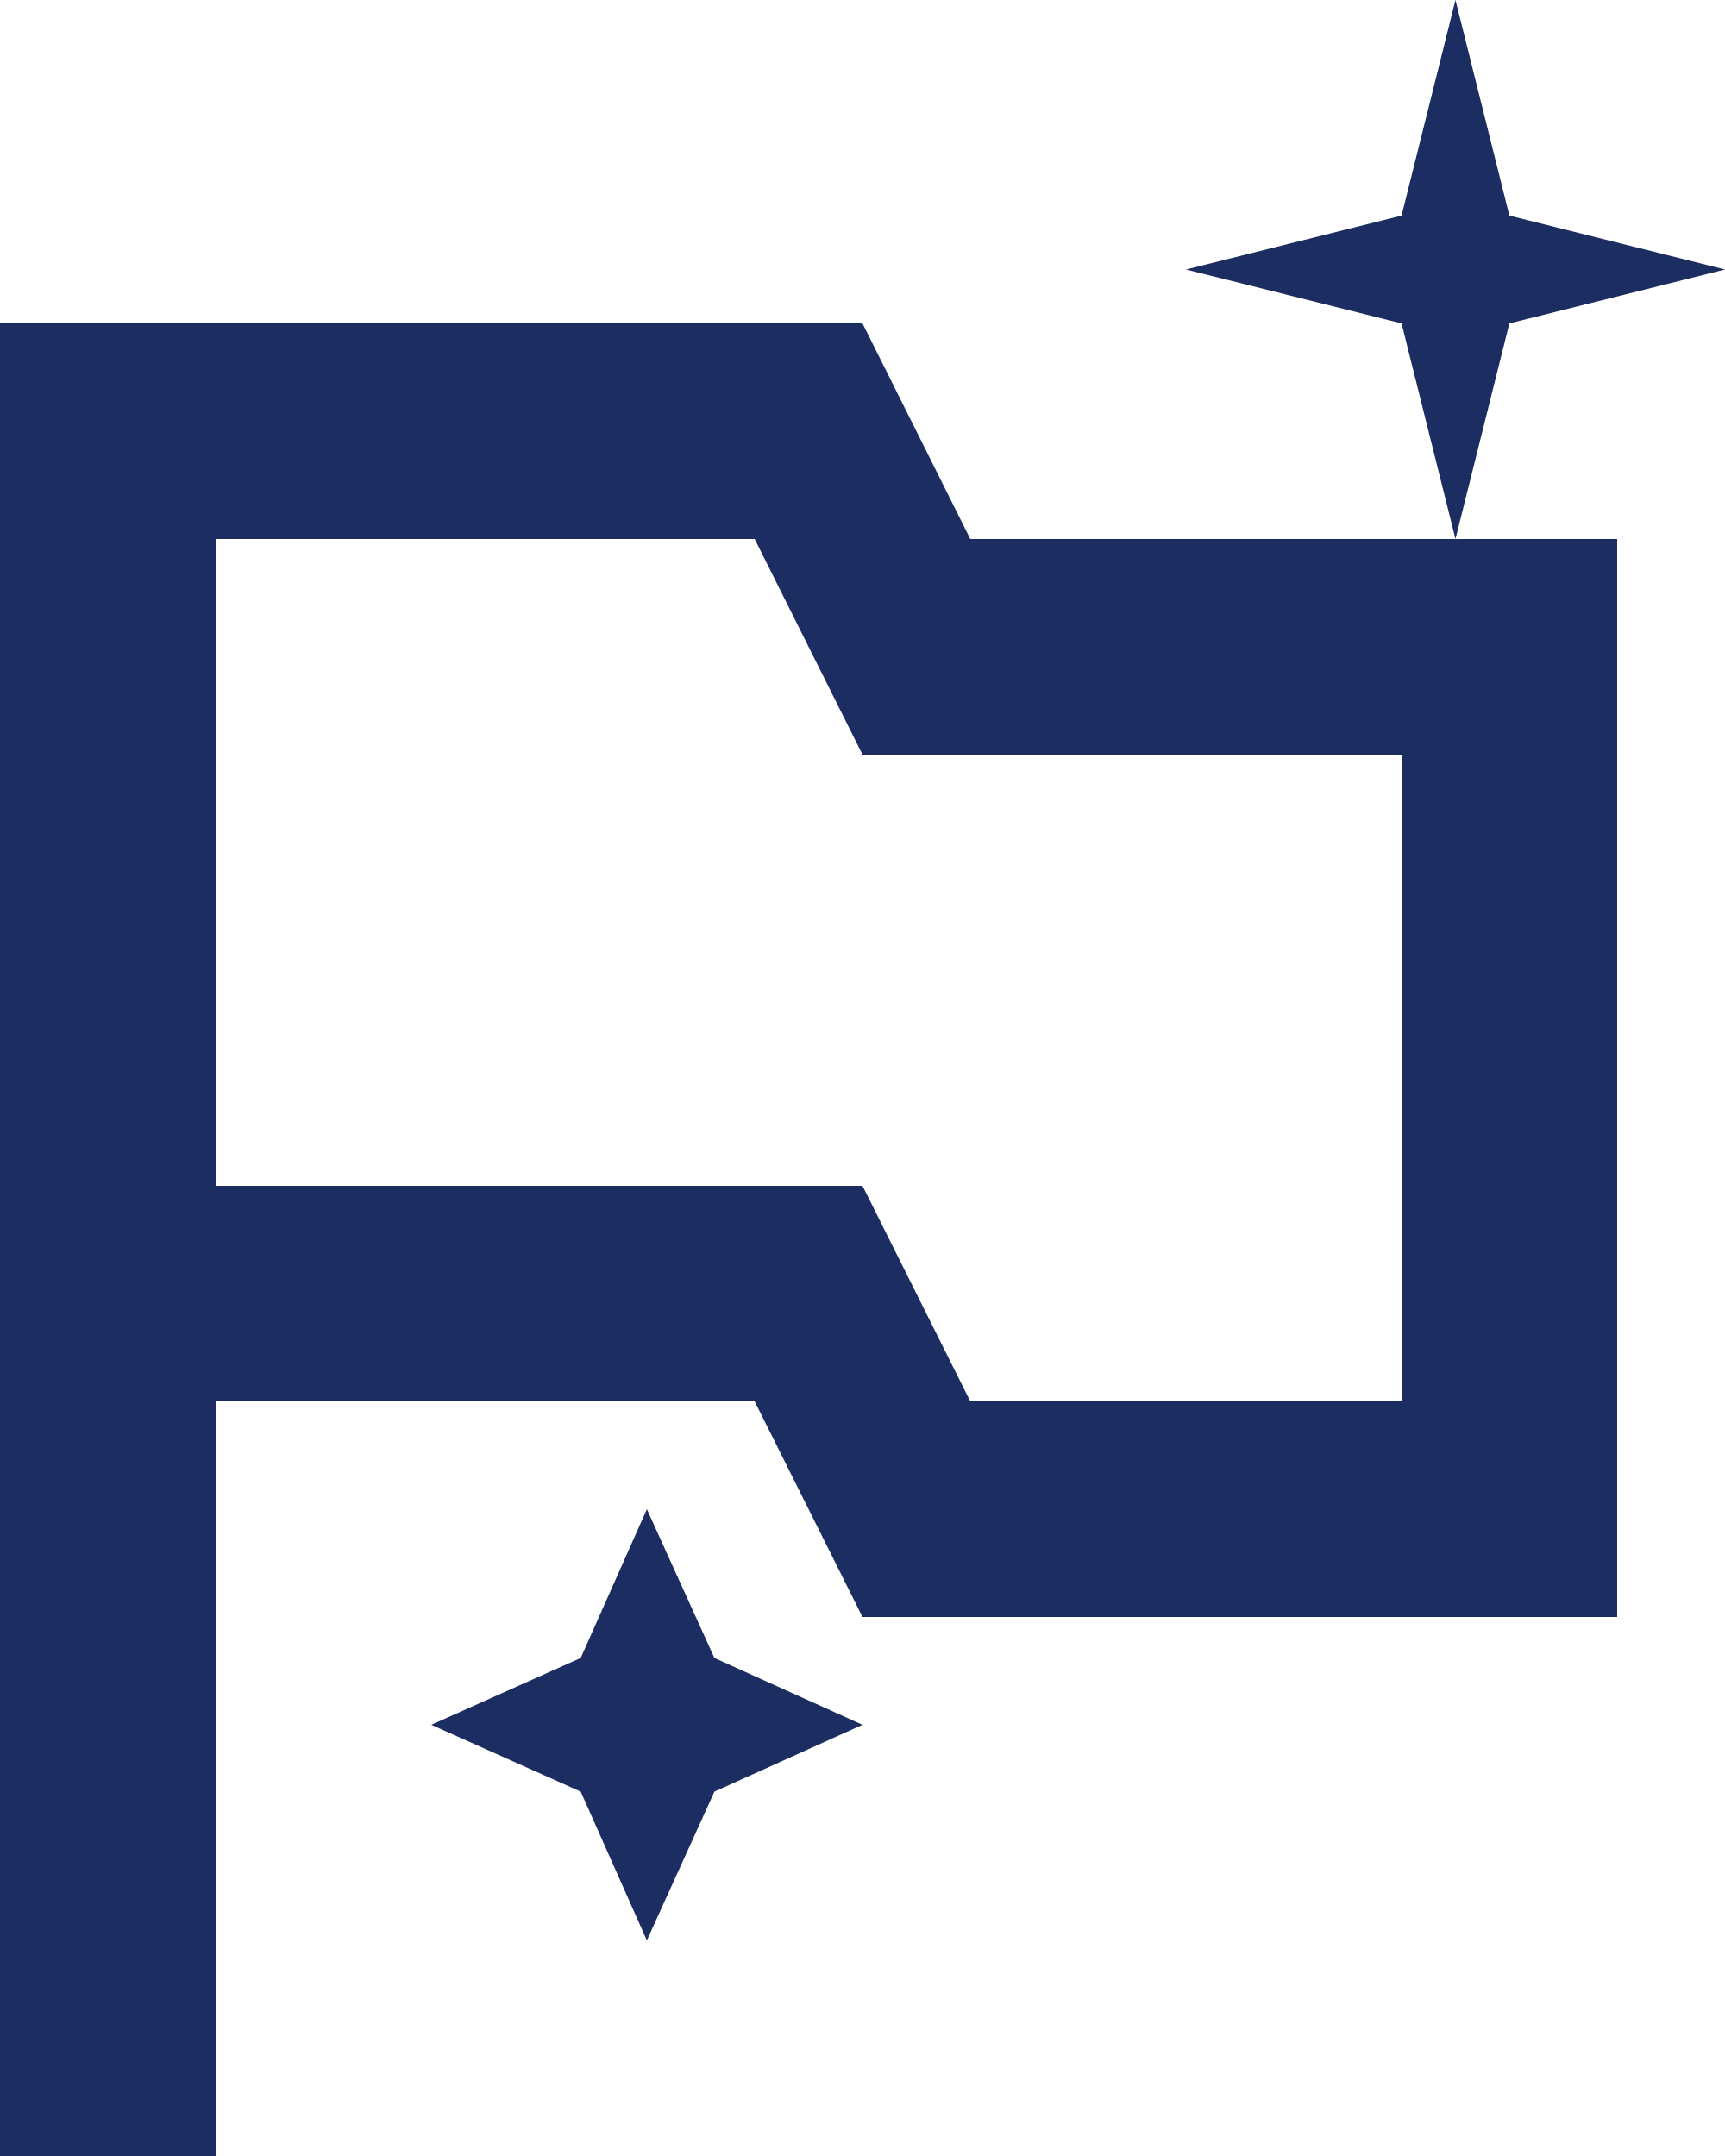
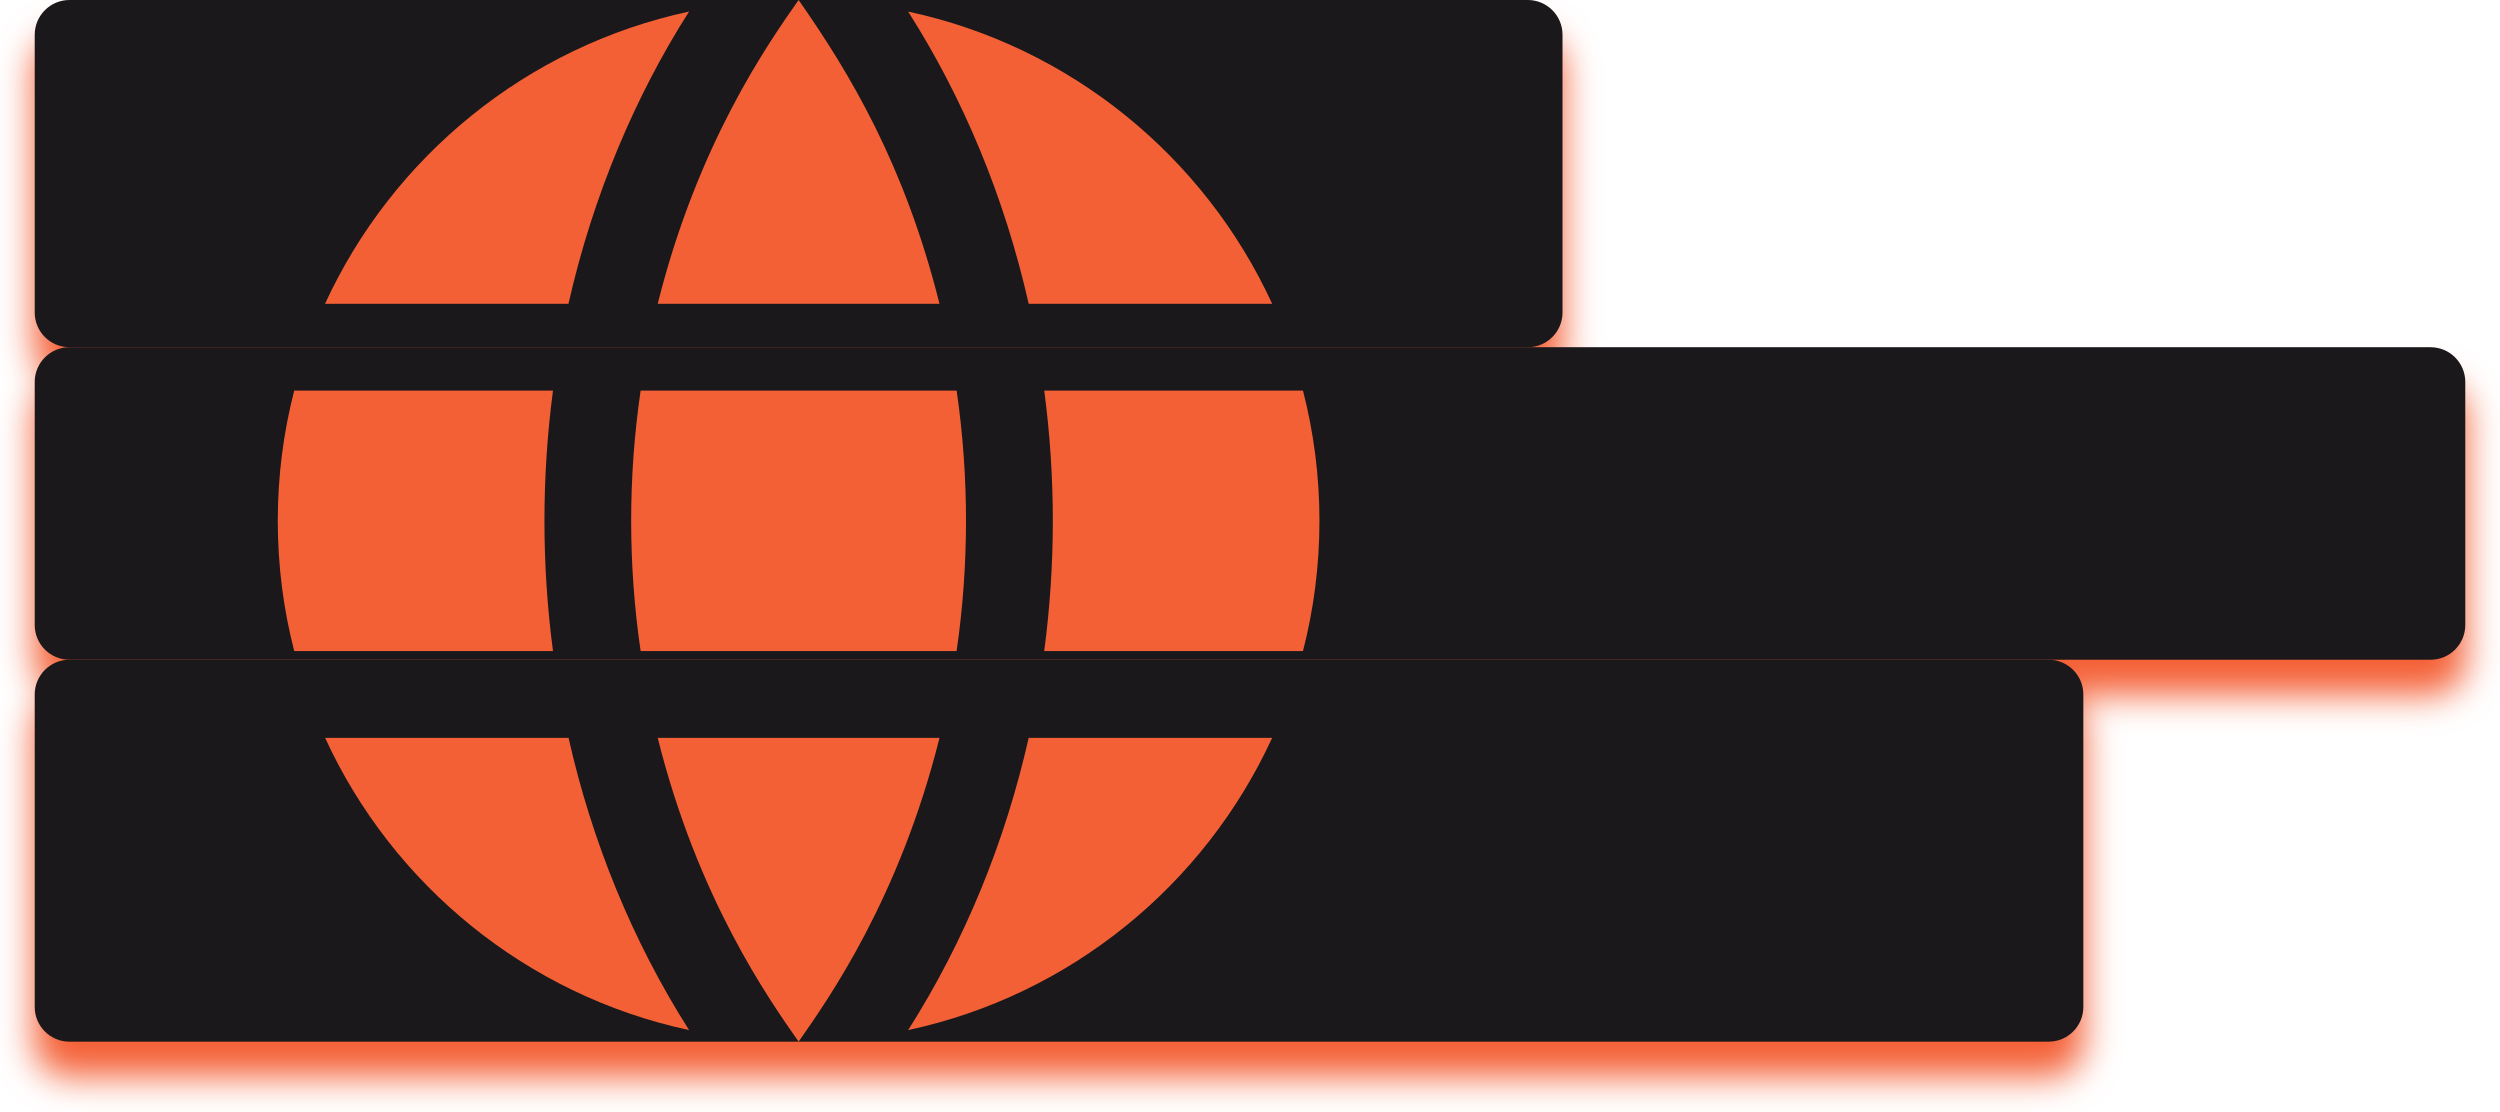
- <svg xmlns="http://www.w3.org/2000/svg" width="20" height="25" viewBox="0 0 20 25" fill="none">
-   <path d="M7.5 22.5L8.283 20.775L10 20L8.283 19.225L7.5 17.5L6.733 19.225L5 20L6.733 20.775L7.5 22.5Z" fill="#1C2D61" />
-   <path d="M16.875 6.25L17.5 3.75L20 3.125L17.5 2.5L16.875 0L16.25 2.5L13.75 3.125L16.25 3.75L16.875 6.25Z" fill="#1C2D61" />
-   <path d="M11.25 6.25L10 3.75H0V25H2.5V16.25H8.75L10 18.75H18.75V6.25H11.25ZM16.25 16.25H11.25L10 13.75H2.5V6.25H8.75L10 8.75H16.25V16.25Z" fill="#1C2D61" />
+ <svg xmlns="http://www.w3.org/2000/svg" width="72" height="32" viewBox="0 0 72 32" fill="none">
+   <g filter="url(#filter0_d)">
+     <rect x="1" width="44" height="10" rx="1" fill="#1A181B" />
+     <rect x="1" y="10" width="70" height="9" rx="1" fill="#1A181B" />
+     <rect x="1" y="19" width="59" height="11" rx="1" fill="#1A181B" />
+     <path fill-rule="evenodd" clip-rule="evenodd" d="M27.058 21.25C25.899 25.876 23.874 28.75 23 30C22.126 28.75 20.1 25.878 18.942 21.25H27.058ZM36.638 21.25C34.69 25.489 30.825 28.666 26.155 29.666C27.799 27.081 28.957 24.214 29.626 21.25H36.638ZM9.363 21.25H16.374C17.047 24.233 18.211 27.098 19.845 29.666C15.175 28.666 11.31 25.489 9.363 21.25ZM27.55 18.75H18.45C18.087 16.269 18.087 13.732 18.45 11.25H27.551C27.911 13.732 27.911 16.269 27.55 18.75ZM15.926 18.75H8.474C8.164 17.552 8 16.295 8 15C8 13.705 8.164 12.449 8.474 11.25H15.926C15.598 13.735 15.598 16.265 15.926 18.75ZM37.526 18.75H30.073C30.404 16.265 30.404 13.735 30.074 11.25H37.526C37.835 12.449 38 13.705 38 15C38 16.295 37.835 17.552 37.526 18.75ZM27.058 8.75H18.942C20.099 4.122 22.125 1.25 23 0C24.492 2.135 26.055 4.749 27.058 8.75ZM16.372 8.749H9.361C11.31 4.511 15.175 1.334 19.845 0.333C18.299 2.757 17.078 5.629 16.372 8.749ZM36.638 8.749H29.626C28.93 5.671 27.735 2.811 26.154 0.333C30.824 1.334 34.69 4.511 36.638 8.749Z" fill="#F46036" />
+   </g>
+   <defs>
+     <filter id="filter0_d" x="0" y="0" width="72" height="32" filterUnits="userSpaceOnUse" color-interpolation-filters="sRGB">
+       <feFlood flood-opacity="0" result="BackgroundImageFix" />
+       <feColorMatrix in="SourceAlpha" type="matrix" values="0 0 0 0 0 0 0 0 0 0 0 0 0 0 0 0 0 0 127 0" />
+       <feOffset dy="1" />
+       <feGaussianBlur stdDeviation="0.5" />
+       <feColorMatrix type="matrix" values="0 0 0 0 0.957 0 0 0 0 0.376 0 0 0 0 0.212 0 0 0 1 0" />
+       <feBlend mode="normal" in2="BackgroundImageFix" result="effect1_dropShadow" />
+       <feBlend mode="normal" in="SourceGraphic" in2="effect1_dropShadow" result="shape" />
+     </filter>
+   </defs>
</svg>
